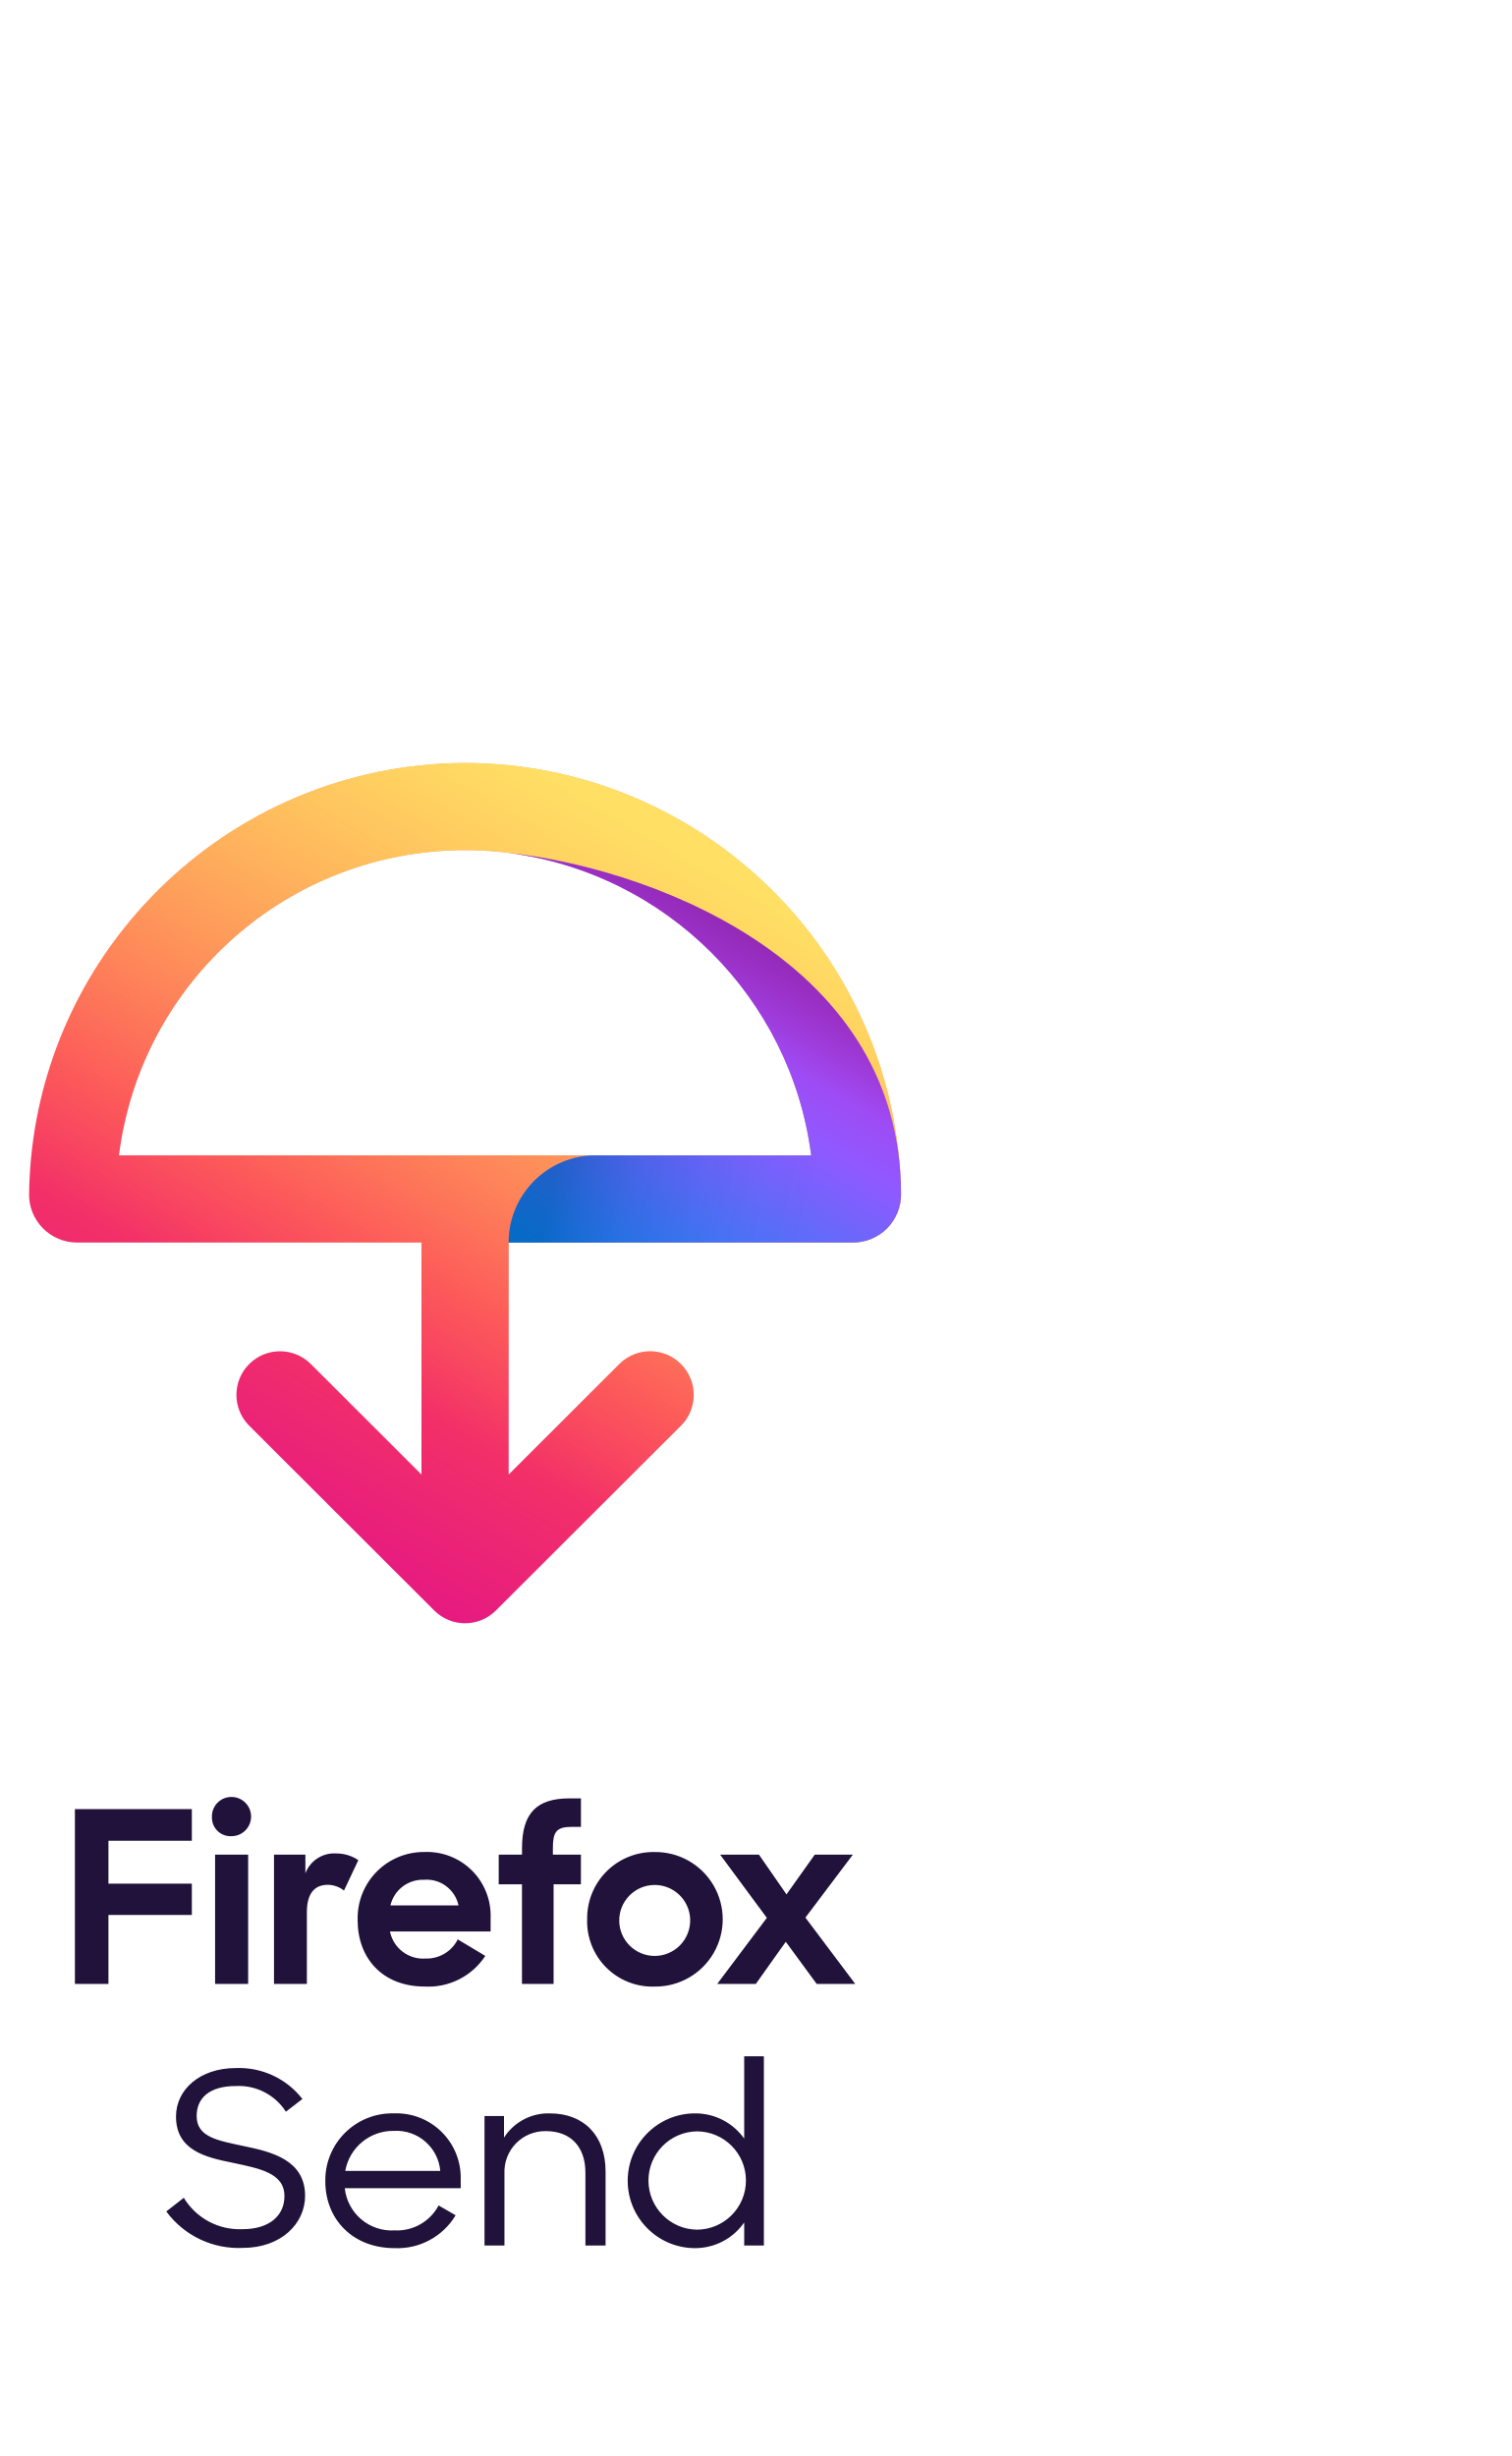
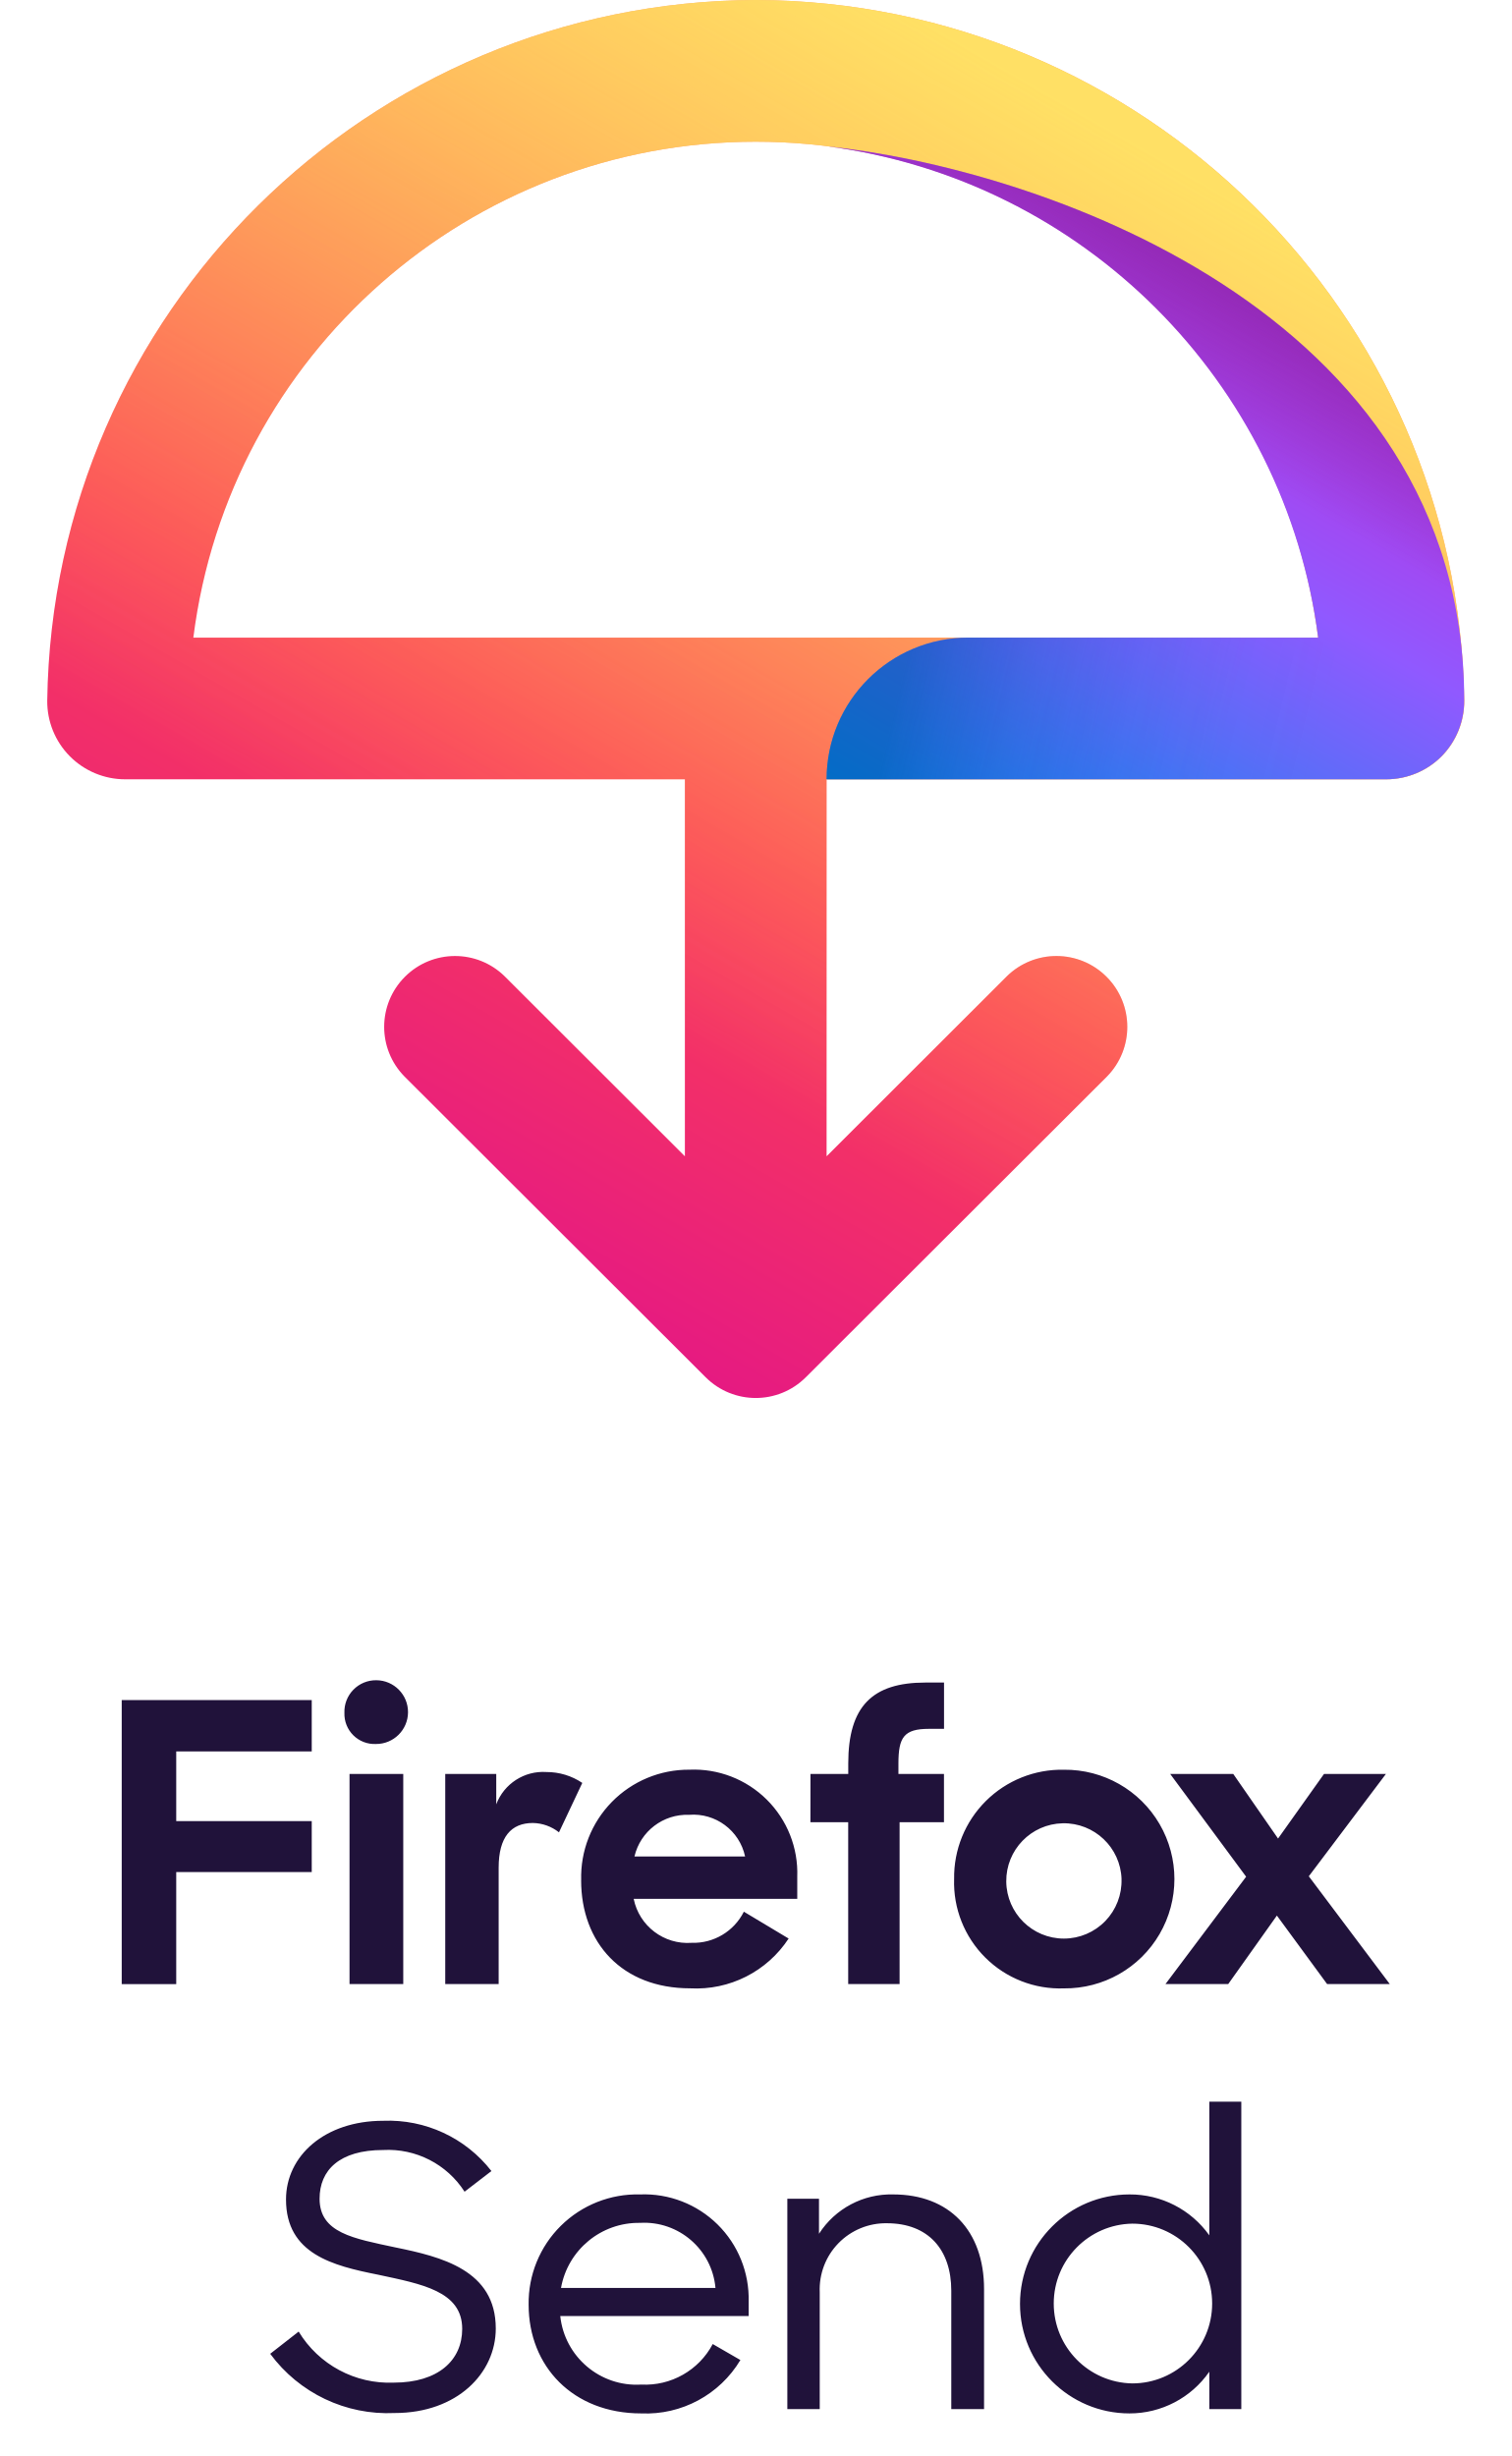
- <svg xmlns="http://www.w3.org/2000/svg" height="208" width="128" viewBox="0 0 208 128">
+ <svg xmlns="http://www.w3.org/2000/svg" height="208" width="128" viewBox="0 0 128 208">
  <linearGradient id="a" gradientUnits="userSpaceOnUse" x1="89.623" x2="32.496" y1="8.211" y2="107.158">
    <stop offset="0" stop-color="#ff9640" />
    <stop offset=".6" stop-color="#fc4055" />
    <stop offset="1" stop-color="#e31587" />
  </linearGradient>
  <linearGradient id="b" gradientUnits="userSpaceOnUse" x1="89.623" x2="32.496" y1="8.211" y2="107.158">
    <stop offset="0" stop-color="#fff36e" stop-opacity=".8" />
    <stop offset=".094" stop-color="#fff36e" stop-opacity=".699" />
    <stop offset=".752" stop-color="#fff36e" stop-opacity="0" />
  </linearGradient>
  <linearGradient id="c" gradientUnits="userSpaceOnUse" x1="77.485" x2="103.908" y1="70.573" y2="24.806">
    <stop offset="0" stop-color="#0090ed" />
    <stop offset=".386" stop-color="#5b6df8" />
    <stop offset=".629" stop-color="#9059ff" />
    <stop offset="1" stop-color="#b833e1" />
  </linearGradient>
  <linearGradient id="d" gradientUnits="userSpaceOnUse" x1="76.457" x2="116.85" y1="56.546" y2="66.264">
    <stop offset="0" stop-color="#054096" stop-opacity=".5" />
    <stop offset=".054" stop-color="#0f3d9c" stop-opacity=".441" />
    <stop offset=".261" stop-color="#2f35b1" stop-opacity=".249" />
    <stop offset=".466" stop-color="#462fbf" stop-opacity=".111" />
    <stop offset=".669" stop-color="#542bc8" stop-opacity=".028" />
    <stop offset=".864" stop-color="#592acb" stop-opacity="0" />
  </linearGradient>
  <linearGradient id="e" gradientUnits="userSpaceOnUse" x1="103.91" x2="91.513" y1="24.803" y2="46.274">
    <stop offset="0" stop-color="#722291" stop-opacity=".5" />
    <stop offset=".5" stop-color="#722291" stop-opacity="0" />
  </linearGradient>
  <path d="M4 0h120v120H4z" fill="none" />
  <path d="M64 0A60.2 60.2 0 0 0 4 59.342 6.6 6.6 0 0 0 10.6 66H58v31.926L42.739 82.685a6 6 0 0 0-8.478 8.492l25.5 25.466a6 6 0 0 0 8.478 0l25.5-25.466a6 6 0 0 0-8.478-8.492L70 97.926V66h47.4a6.6 6.6 0 0 0 6.6-6.67A60.2 60.2 0 0 0 64 0zM16.372 54a48.006 48.006 0 0 1 95.257 0z" fill="url(#a)" />
  <path d="M64 0A60.2 60.2 0 0 0 4 59.342 6.6 6.6 0 0 0 10.6 66H58v31.926L42.739 82.685a6 6 0 0 0-8.478 8.492l25.5 25.466a6 6 0 0 0 8.478 0l25.5-25.466a6 6 0 0 0-8.478-8.492L70 97.926V66h47.4a6.6 6.6 0 0 0 6.6-6.67A60.2 60.2 0 0 0 64 0zM16.372 54a48.006 48.006 0 0 1 95.257 0z" fill="url(#b)" />
  <path d="M70 12.388A48.236 48.236 0 0 1 111.629 54H82a12 12 0 0 0-12 12h47.4a6.642 6.642 0 0 0 4.686-1.955A6.719 6.719 0 0 0 124 59.33c0-33.294-36.693-45.165-54-46.942z" fill="url(#c)" />
  <path d="M82 54a12 12 0 0 0-12 12h47.4a6.629 6.629 0 0 0 4.46-1.768L111.629 54z" fill="url(#d)" opacity=".9" />
  <path d="M124 59.33c0-33.294-36.664-45.186-54-46.942A48.236 48.236 0 0 1 111.629 54l10.232 10.232c.072-.067.157-.117.226-.187A6.719 6.719 0 0 0 124 59.33z" fill="url(#e)" />
  <g fill="#20123a">
    <path d="M10.308 143.978H26.4v4.35H14.924v5.9H26.4v4.316H14.924v9.49h-4.616zM31.87 142.3a2.7 2.7 0 0 1-.033 5.4 2.553 2.553 0 0 1-2.67-2.636 2.669 2.669 0 0 1 2.703-2.764zm-2.27 7.939h4.55v17.792H29.6zm17.738 4.942a3.677 3.677 0 0 0-2.209-.791c-1.846 0-2.9 1.186-2.9 3.789v9.852h-4.523v-17.792h4.319v2.57a4.242 4.242 0 0 1 4.253-2.735 5.4 5.4 0 0 1 3.034.922zm1.88 4.052a9.1 9.1 0 0 1 9.166-9.357 8.758 8.758 0 0 1 9.132 9.061v1.878H53.664a4.66 4.66 0 0 0 4.912 3.723 4.771 4.771 0 0 0 4.418-2.636l3.792 2.274a9.354 9.354 0 0 1-8.342 4.217c-5.769 0-9.231-3.855-9.231-9.16zm4.517-2.009h9.363a4.485 4.485 0 0 0-4.747-3.526 4.573 4.573 0 0 0-4.621 3.526zm14.9-6.985h3.2v-.89c0-4.843 2.045-6.853 6.529-6.853h1.582v3.921h-1.291c-2.11 0-2.571.724-2.571 2.932v.89h3.857v4.085h-3.758v13.707H71.83v-13.707h-3.2zm12.166 8.9a9.113 9.113 0 0 1 9.3-9.259 9.259 9.259 0 1 1 0 18.517 8.978 8.978 0 0 1-9.301-9.262zm14.178 0a4.883 4.883 0 1 0-4.88 5.041 4.885 4.885 0 0 0 4.877-5.045zm10.55-.2l-6.429-8.7h5.341l3.792 5.469 3.89-5.469h5.243l-6.529 8.665 6.858 9.127h-5.308l-4.253-5.8-4.121 5.8H98.7zM33.487 190.335c-3.545-.759-6.423-1.221-6.423-4.125 0-2.409 1.673-4.125 5.387-4.125a7.69 7.69 0 0 1 6.891 3.532l2.275-1.75a11.045 11.045 0 0 0-9.166-4.257c-4.951 0-8.23 2.97-8.23 6.666 0 4.621 3.981 5.61 7.795 6.369 3.68.792 7.126 1.387 7.126 4.588 0 2.672-2.041 4.553-5.788 4.553a8.985 8.985 0 0 1-8.062-4.323l-2.409 1.882a12.347 12.347 0 0 0 10.538 5.015c5.285 0 8.564-3.366 8.564-7.16 0-4.951-4.617-6.073-8.498-6.865zm20.713-4.488a9.2 9.2 0 0 0-9.433 9.34c0 5.214 3.746 9.206 9.534 9.206a9.311 9.311 0 0 0 8.4-4.521l-2.342-1.353a6.473 6.473 0 0 1-6.055 3.432 6.5 6.5 0 0 1-6.858-5.807H63.4v-1.222a8.852 8.852 0 0 0-9.2-9.075zm-6.69 7.92a6.685 6.685 0 0 1 6.69-5.511 6.06 6.06 0 0 1 6.39 5.511zm28.136-7.92a7.246 7.246 0 0 0-6.289 3.333v-2.97h-2.681v17.82h2.744v-9.9a5.6 5.6 0 0 1 5.687-5.842c3.512 0 5.453 2.244 5.453 5.709v10.033h2.776v-10.164c0-4.982-2.977-8.019-7.694-8.019zm26.765-7.854v11.319a8.24 8.24 0 0 0-6.758-3.465 9.273 9.273 0 0 0 0 18.546 8.215 8.215 0 0 0 6.758-3.531v3.168h2.71v-26.037zm-6.524 23.859a6.766 6.766 0 0 1 0-13.53 6.765 6.765 0 0 1 0 13.53z" />
  </g>
</svg>
